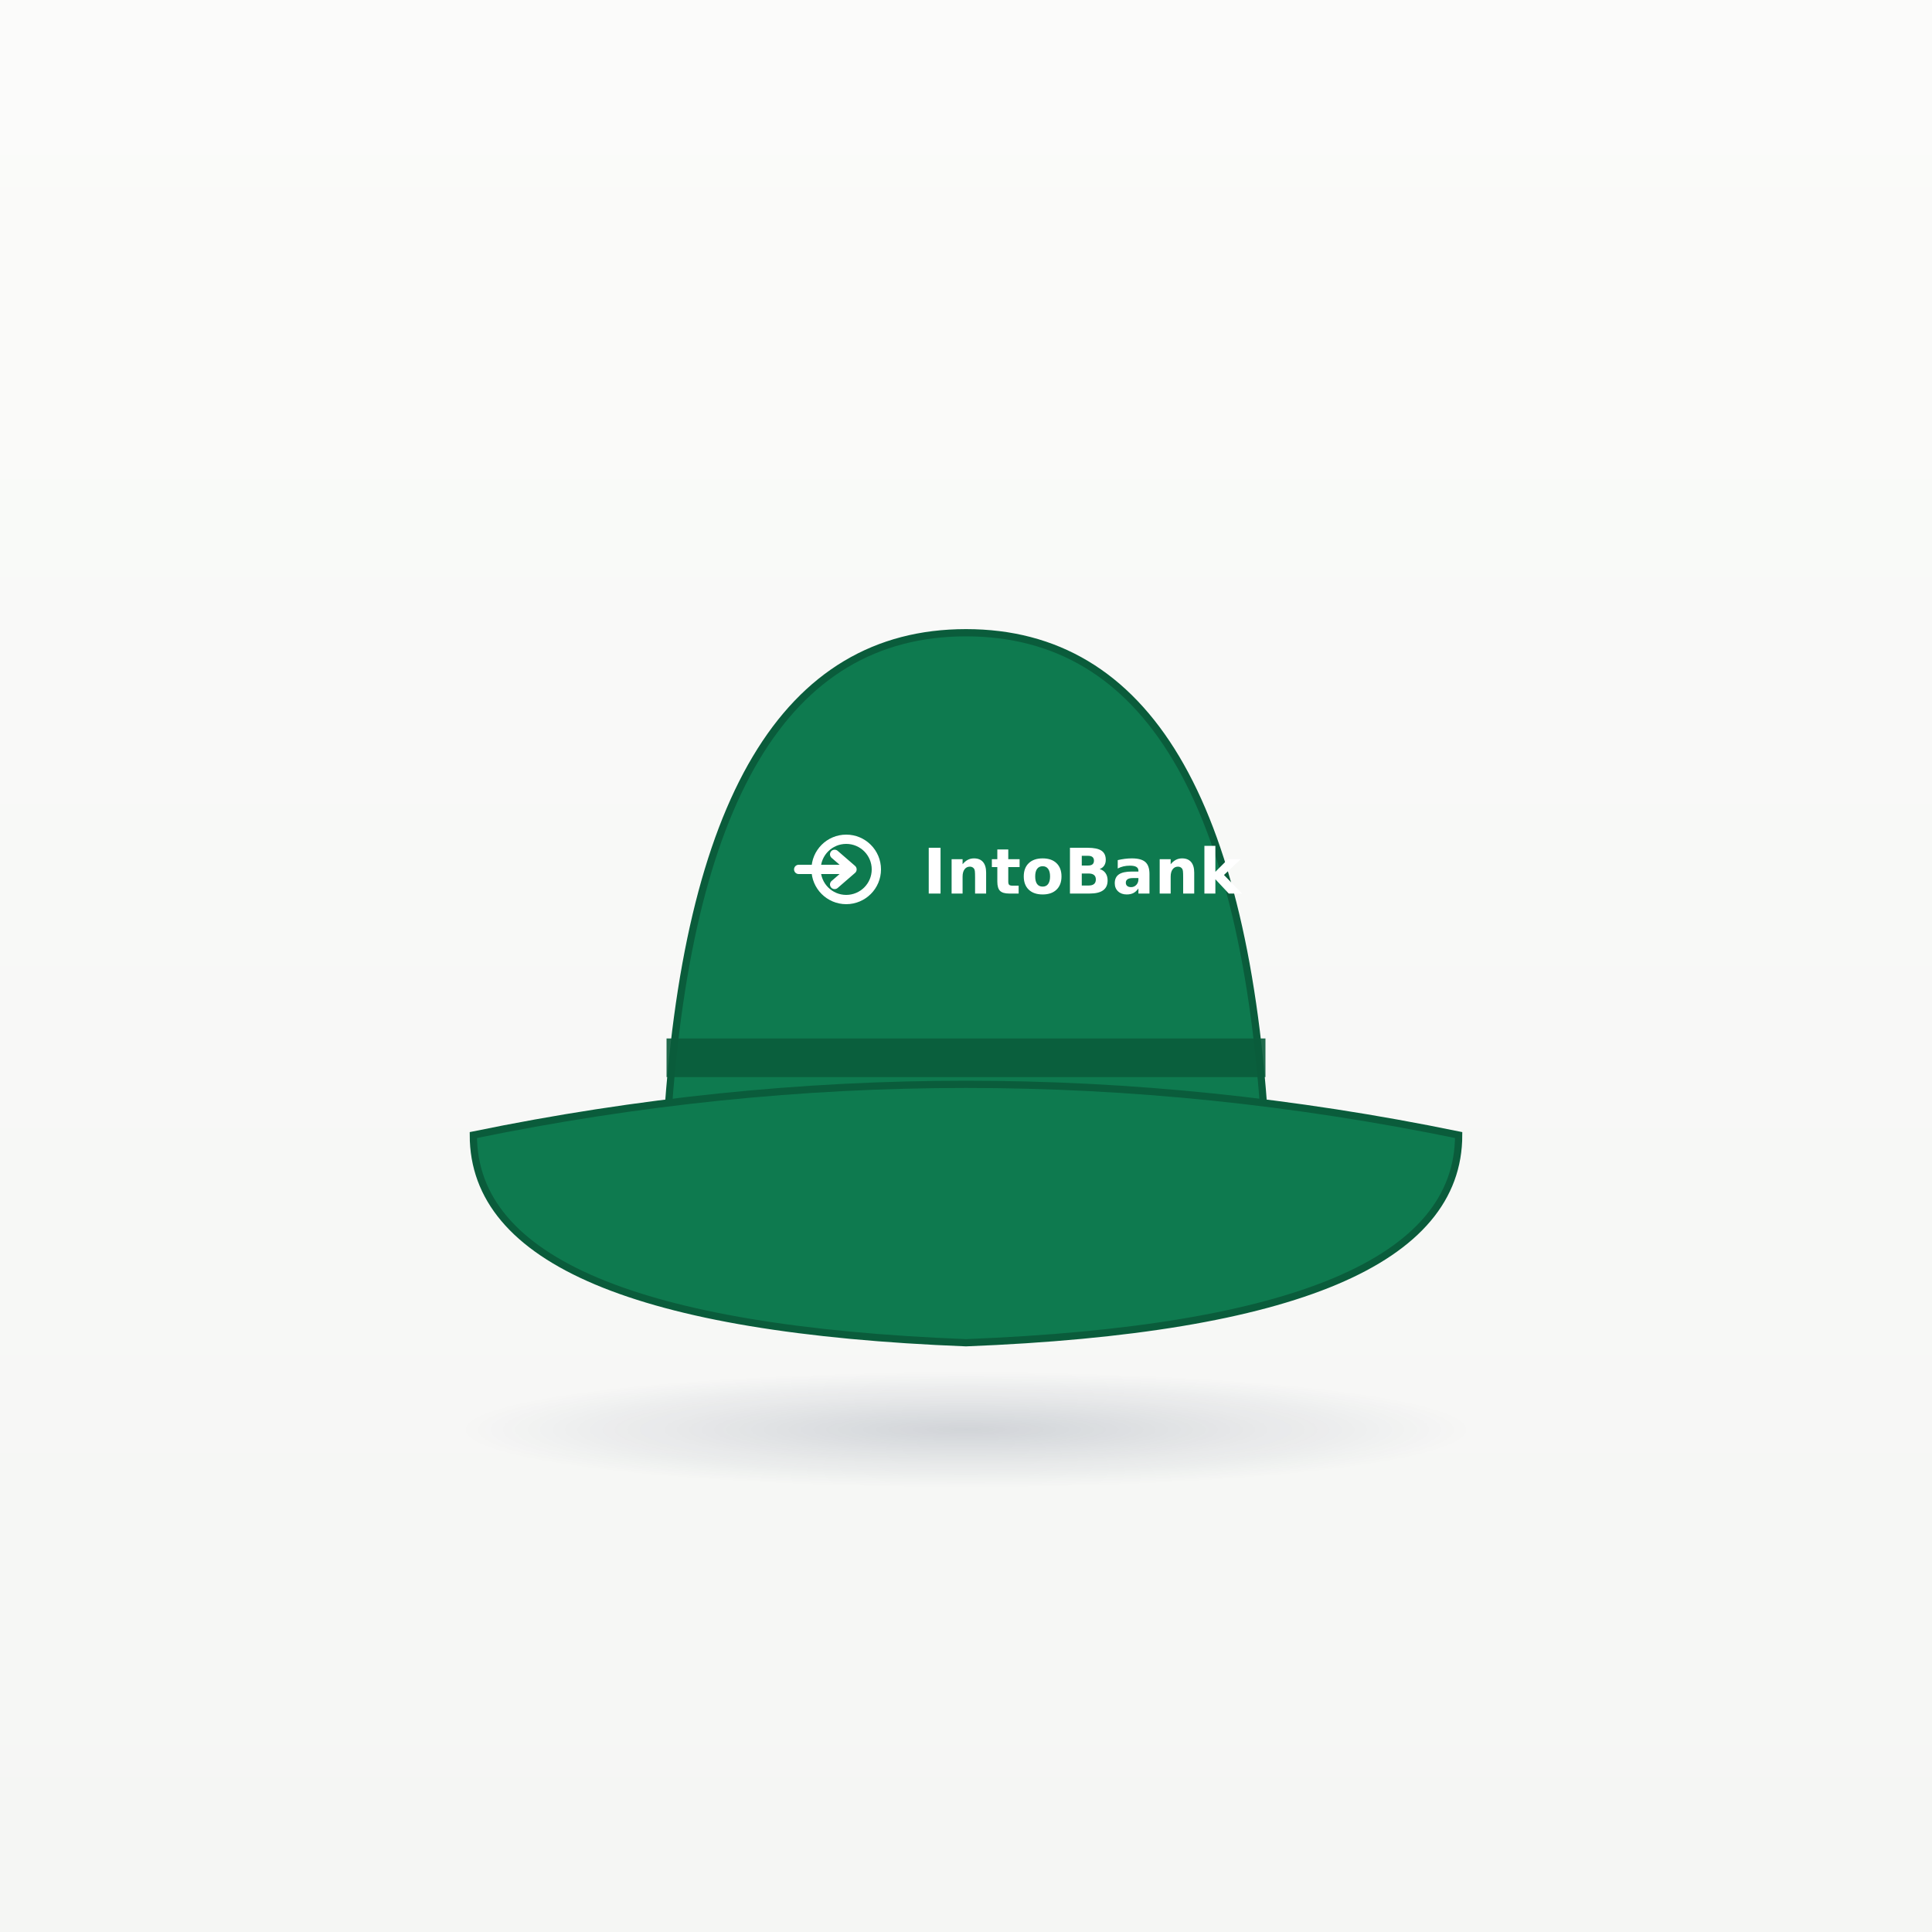
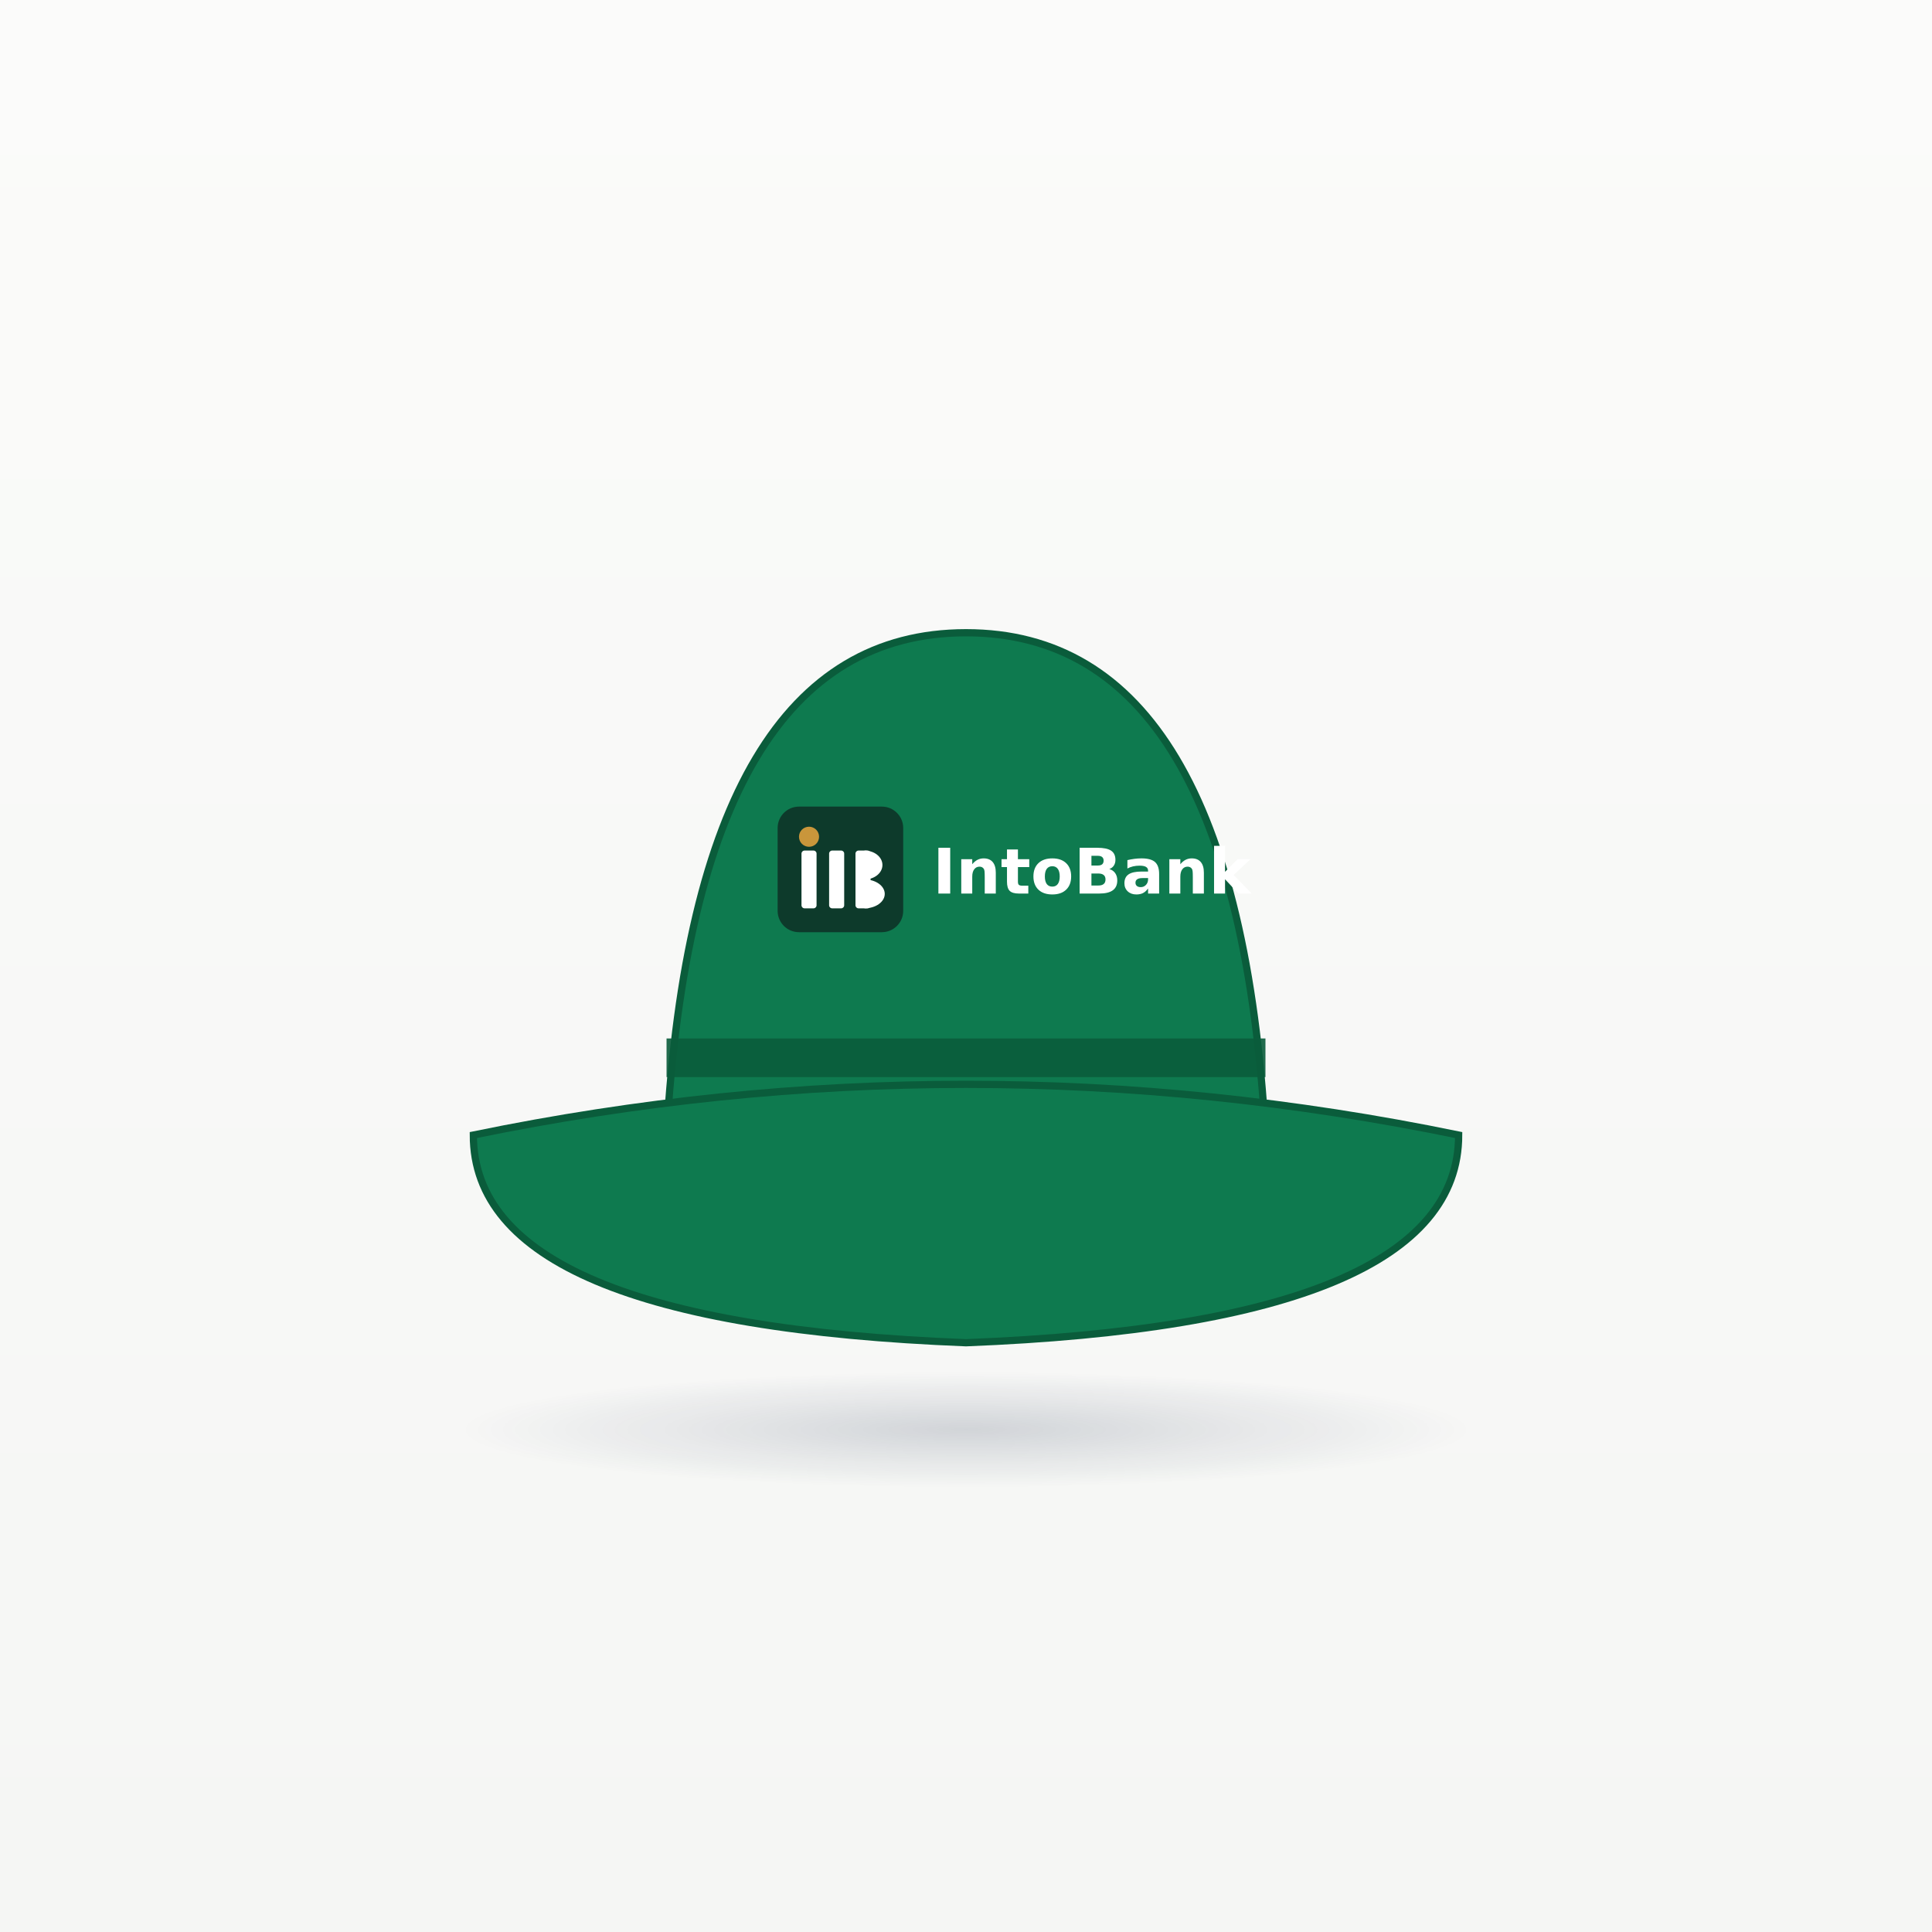
<svg xmlns="http://www.w3.org/2000/svg" viewBox="0 0 800 800" width="800" height="800">
  <defs>
    <linearGradient id="bg" x1="0" y1="0" x2="0" y2="1">
      <stop offset="0" stop-color="#FBFBFA" />
      <stop offset="1" stop-color="#F5F6F4" />
    </linearGradient>
    <radialGradient id="sh" cx="0.5" cy="0.5" r="0.5">
      <stop offset="0" stop-color="#0B1E3D" stop-opacity="0.16" />
      <stop offset="1" stop-color="#0B1E3D" stop-opacity="0" />
    </radialGradient>
  </defs>
  <rect width="800" height="800" fill="url(#bg)" />
  <ellipse cx="400" cy="592" rx="210" ry="24" fill="url(#sh)" />
  <path d="M276,470 Q288,262 400,262 Q512,262 524,470 Z" fill="#0E7A4F" stroke="#0A5C3B" stroke-width="3" />
  <path d="M196,470 Q400,428 604,470 Q604,548 400,556 Q196,548 196,470 Z" fill="#0E7A4F" stroke="#0A5C3B" stroke-width="3" />
  <path d="M276,438 L524,438" stroke="#0A5C3B" stroke-width="16" opacity="0.9" />
-   <circle cx="350.4" cy="360" r="12.48" fill="none" stroke="#FFFFFF" stroke-width="3.84" />
-   <path d="M330.72,360 L351.84,360" stroke="#FFFFFF" stroke-width="3.84" stroke-linecap="round" />
-   <path d="M345.6,353.76 L352.8,360 L345.6,366.24" fill="none" stroke="#FFFFFF" stroke-width="3.84" stroke-linecap="round" stroke-linejoin="round" />
-   <text x="448" y="370" font-family="DejaVu Sans, Helvetica, Arial, sans-serif" font-size="26" font-weight="700" fill="#FFFFFF" text-anchor="middle">IntoBank</text>
+   <rect x="322" y="334" width="52" height="52" rx="8.84" fill="#0D3A2B" />
+   <rect x="331.88" y="352.2" width="6.24" height="23.92" rx="1.248" fill="#FFFFFF" />
+   <circle cx="335.0" cy="346.48" r="4.16" fill="#C9963B" />
+   <rect x="343.32" y="352.2" width="6.24" height="23.92" rx="1.248" fill="#FFFFFF" />
+   <rect x="354.24" y="352.2" width="6.24" height="23.92" rx="1.248" fill="#FFFFFF" />
+   <path d="M357.984,352.2 L357.984,364.16 A7.415,5.98 0 0 0 357.984,352.2 Z" fill="#FFFFFF" />
+   <path d="M357.984,364.16 L357.984,376.12 A8.372,5.98 0 0 0 357.984,364.16 Z" fill="#FFFFFF" />
+   <text x="452" y="370" font-family="DejaVu Sans, Helvetica, Arial, sans-serif" font-size="26" font-weight="700" fill="#FFFFFF" text-anchor="middle">IntoBank</text>
</svg>
